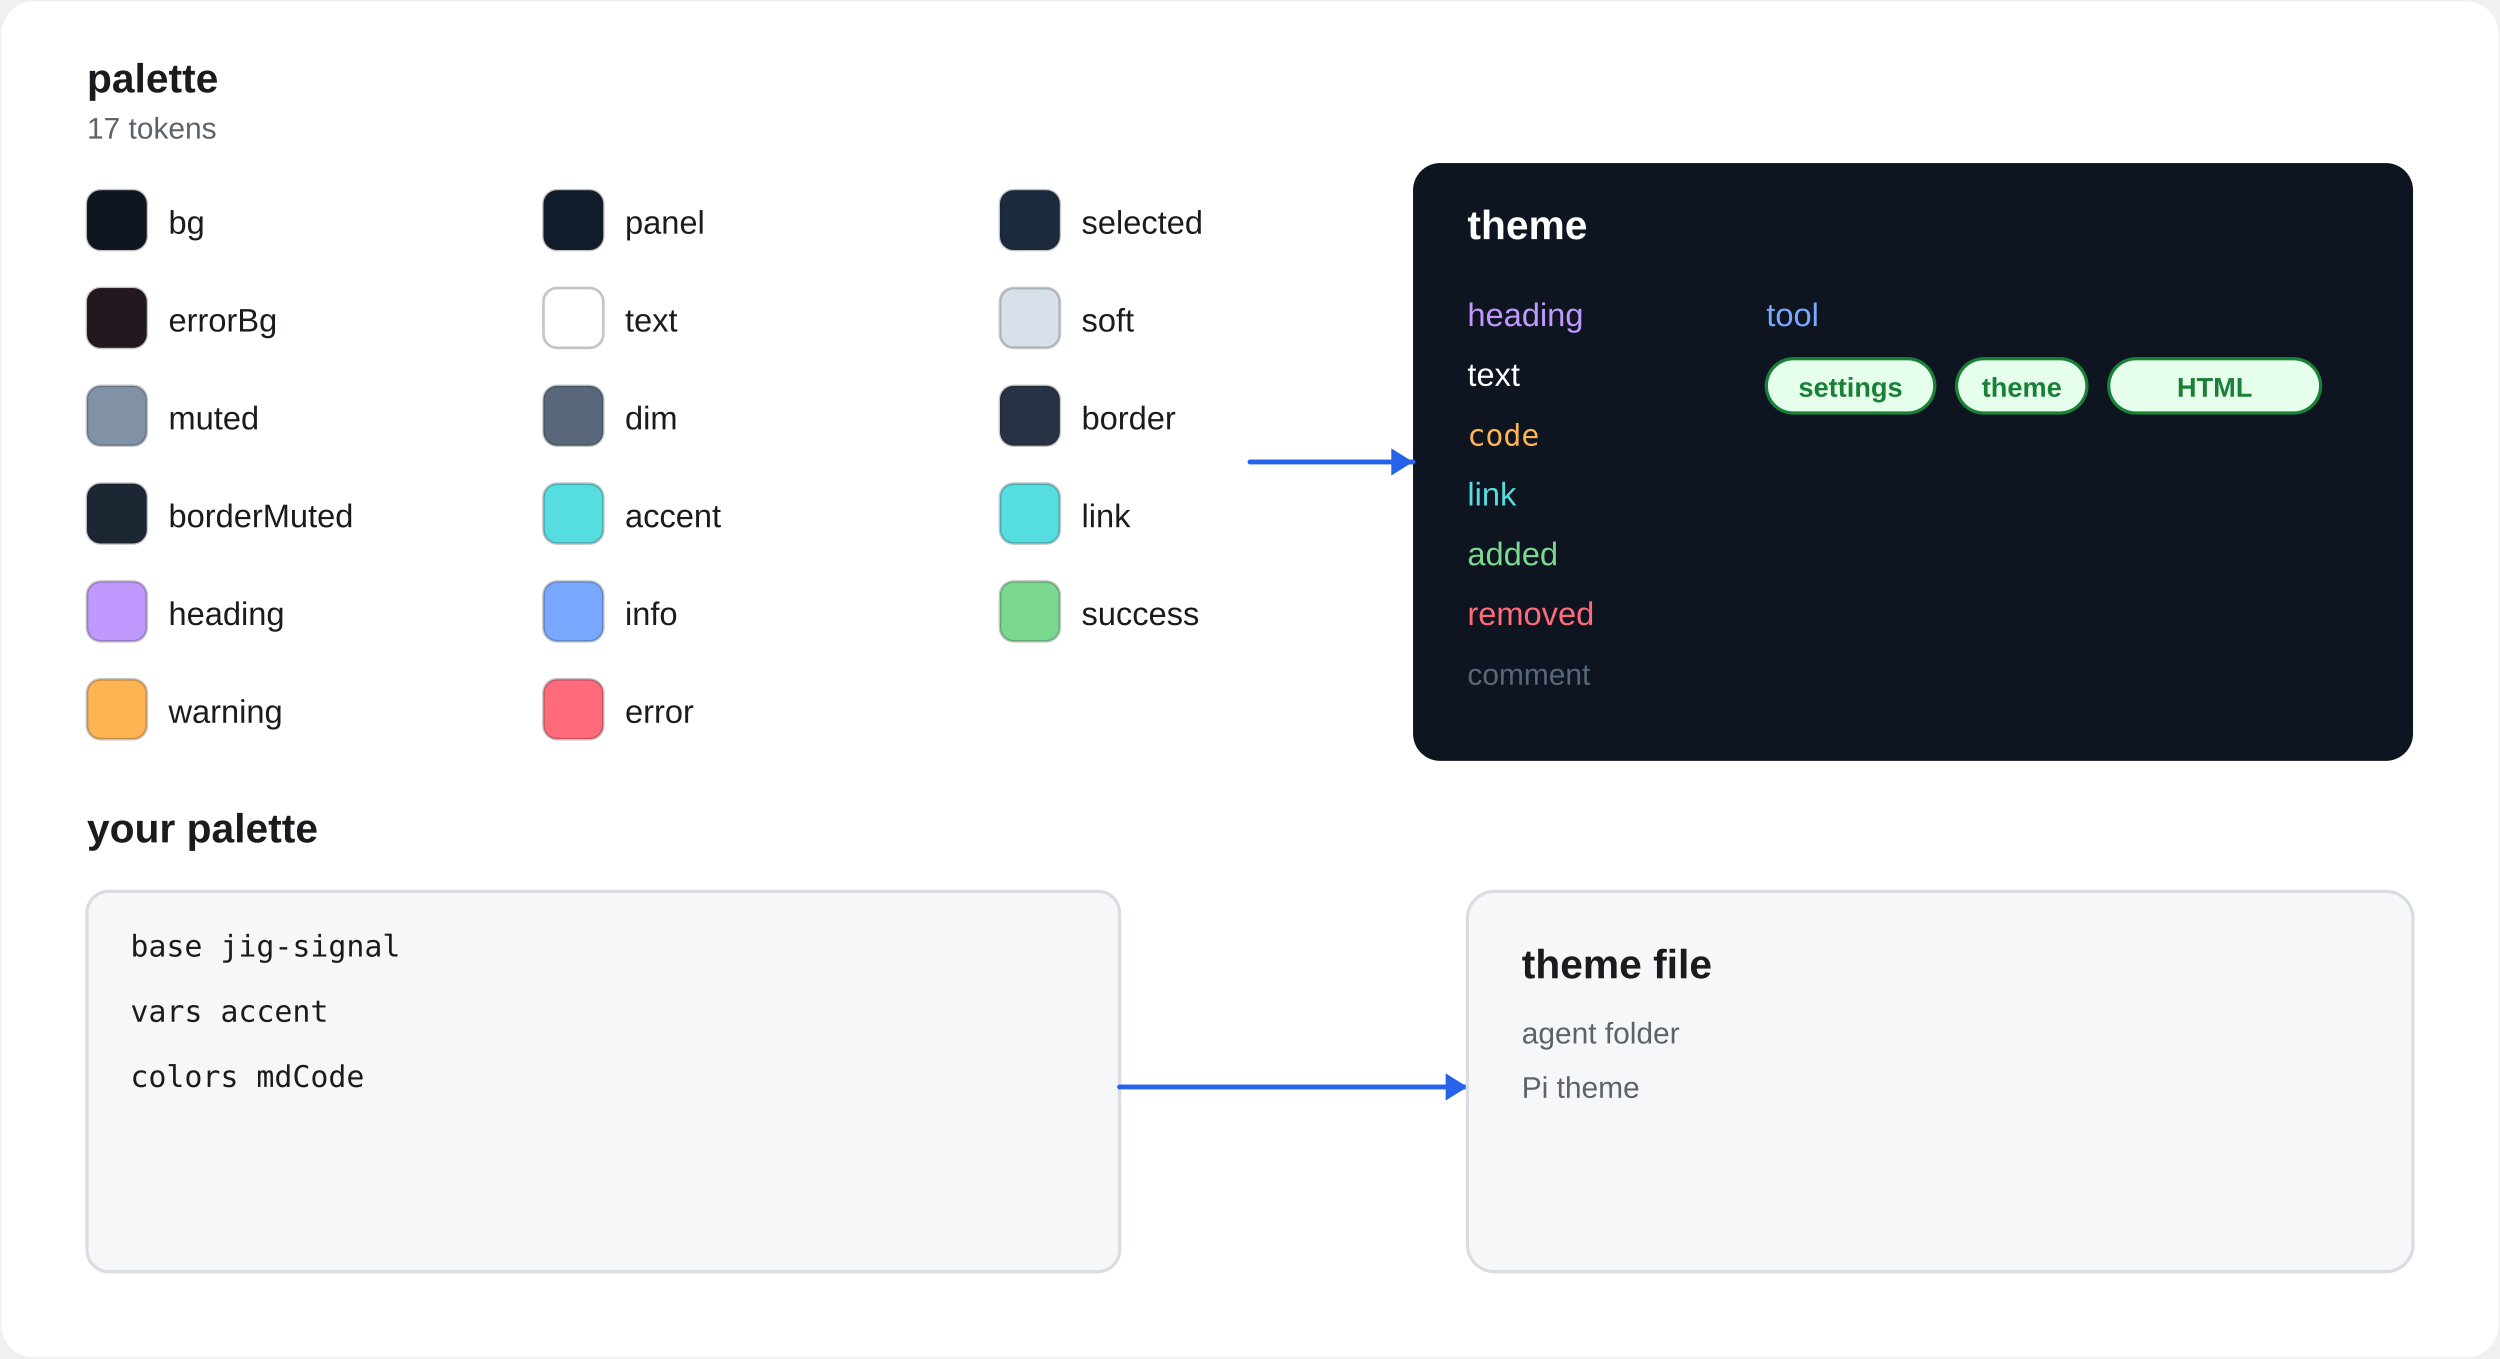
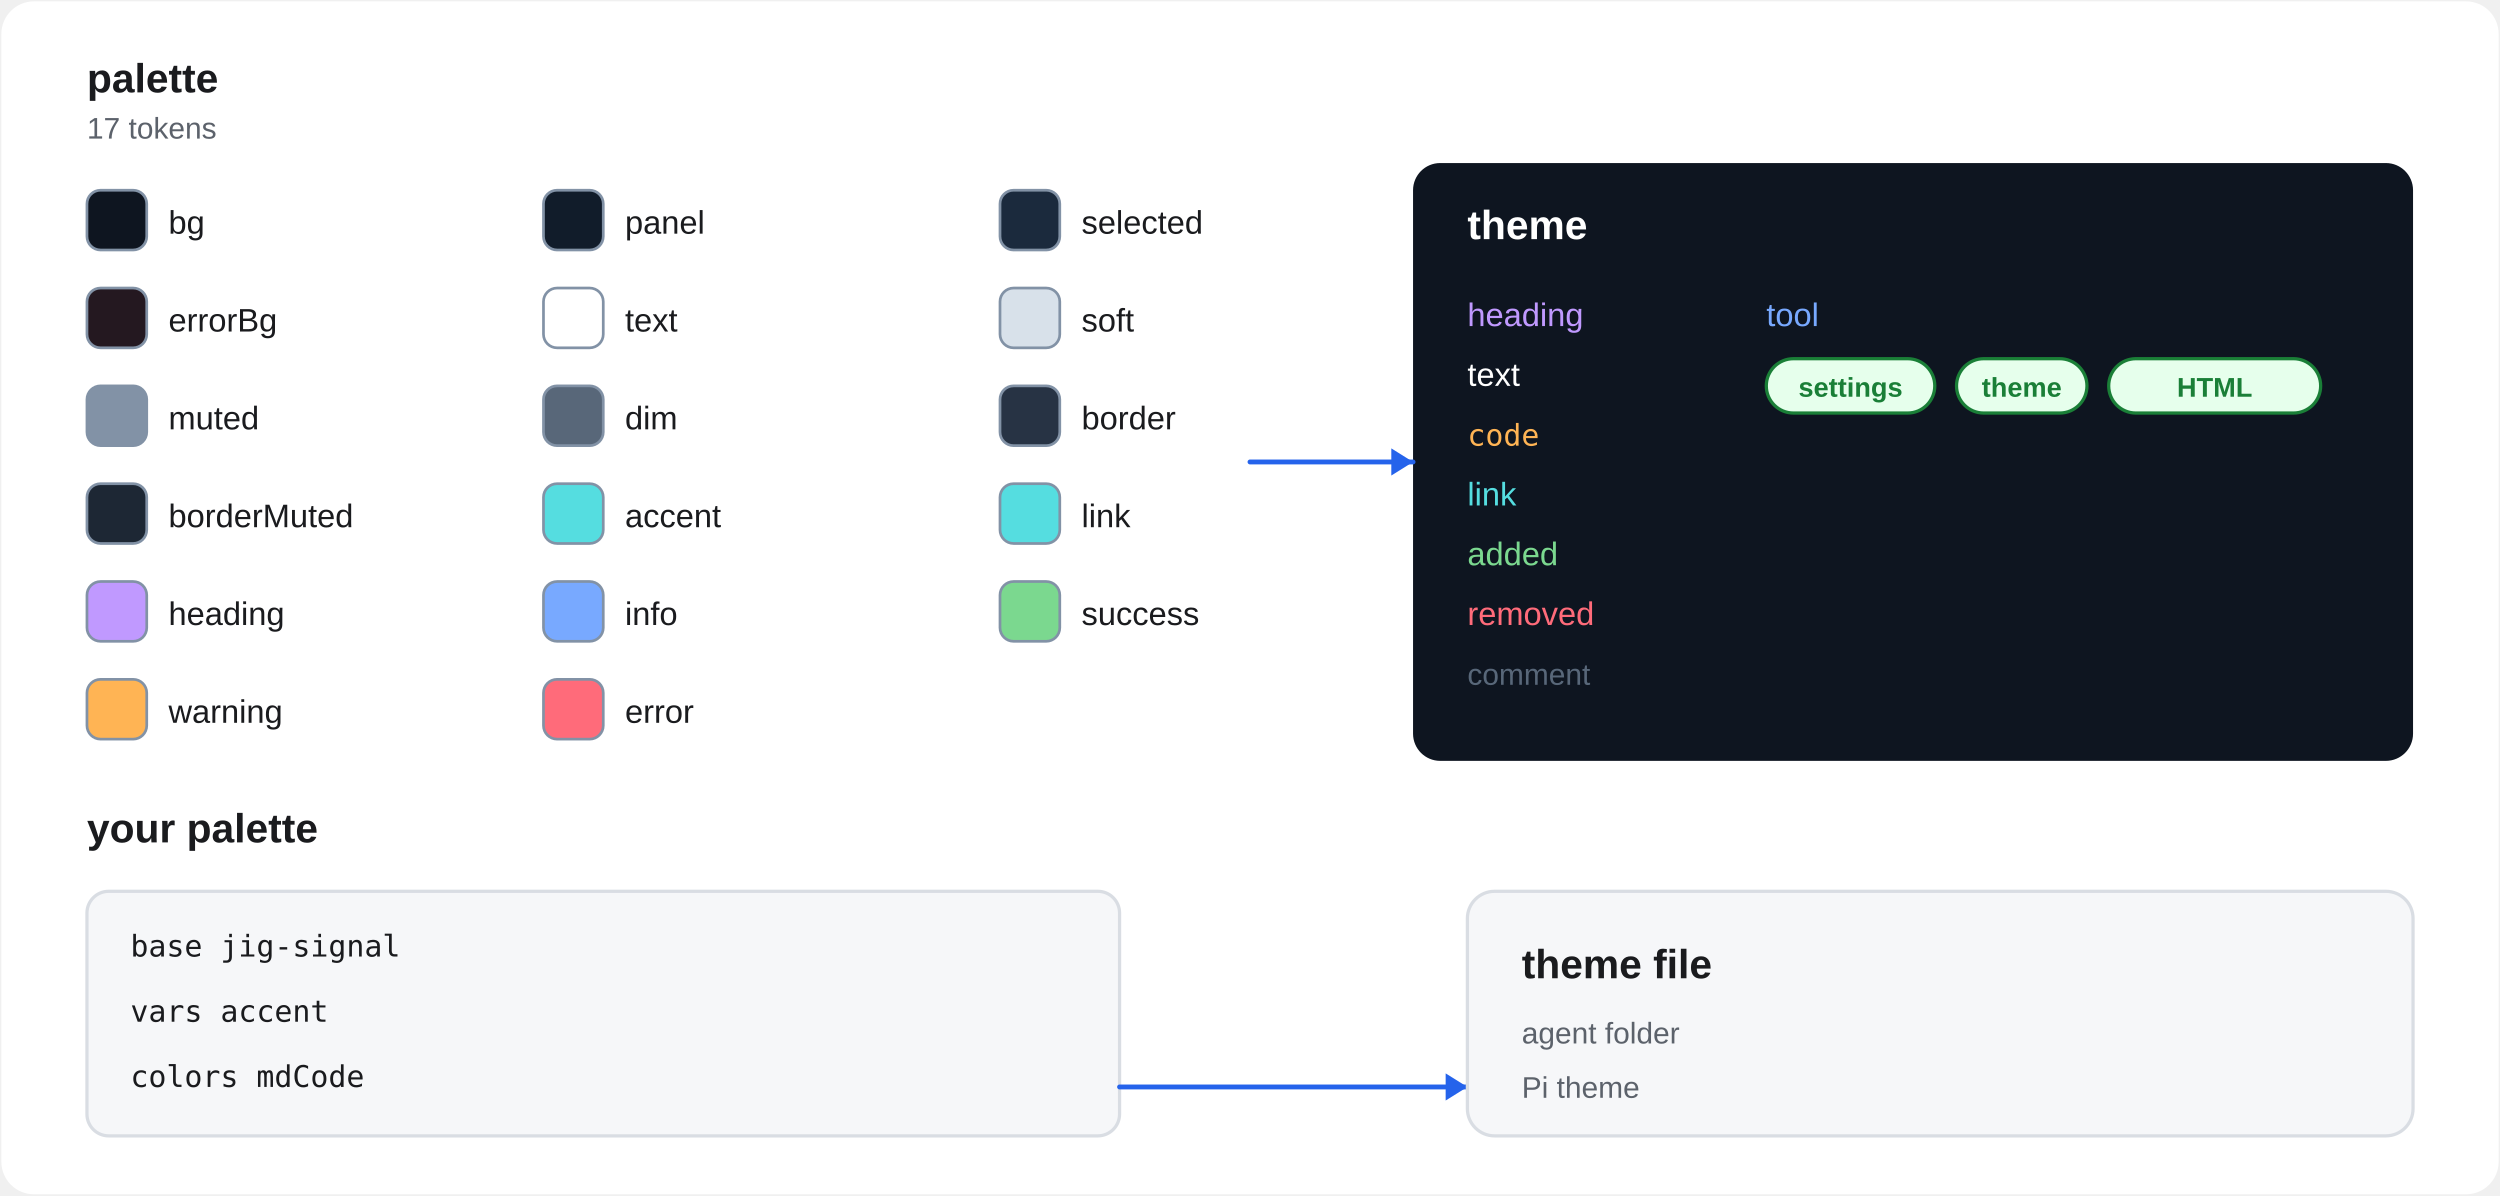
- <svg xmlns="http://www.w3.org/2000/svg" width="920" height="500" viewBox="0 0 920 500" role="img" aria-label="A palette sheet for jig-theme. Seventeen named colours, bg, panel, selected, errorBg, text, soft, muted, dim, border, borderMuted, accent, link, heading, info, success, warning and error, feed one theme used by Pi settings, the theme command and the HTML export. Your own palette in jig.json names a built-in base, changes a few vars and colors, and becomes a theme file in Pi's agent folder." font-family="IBM Plex Sans, Segoe UI, Arial, sans-serif">
+ <svg xmlns="http://www.w3.org/2000/svg" width="920" height="440" viewBox="0 0 920 440" role="img" aria-label="A palette sheet for jig-theme. Seventeen named colours, bg, panel, selected, errorBg, text, soft, muted, dim, border, borderMuted, accent, link, heading, info, success, warning and error, feed one theme used by Pi settings, the theme command and the HTML export. Your own palette in jig.json names a built-in base, changes a few vars and colors, and becomes a theme file in Pi's agent folder." font-family="IBM Plex Sans, Segoe UI, Arial, sans-serif">
  <style>
    .bg{fill:#ffffff}.panel{fill:#f6f7f9;stroke:#d9dde3;stroke-width:1.2}.code{fill:#f6f7f9;stroke:#d9dde3;stroke-width:1.2}.sample{fill:#0E1520}
    .title{fill:#1a1b1e;font-size:15px;font-weight:700}.label{fill:#1a1b1e;font-size:12px}.small{fill:#5c626b;font-size:11px}
    .accent{fill:none;stroke:#2563eb;stroke-width:1.8;stroke-linecap:round;stroke-linejoin:round}.arrow{fill:#2563eb}
    .mono{font-family:ui-monospace, SFMono-Regular, Menlo, Consolas, monospace;font-size:11px;fill:#1a1b1e}
    .chip{fill:#e6ffec;stroke:#1a7f37;stroke-width:1.2}.chip-text{fill:#1a7f37;font-size:10px;font-weight:700}
    @media (prefers-color-scheme: dark){
      .bg{fill:#111113}.panel{fill:#18181b;stroke:#2c2c31}.code{fill:#18181b;stroke:#2c2c31}
      .title{fill:#e7e7ea}.label{fill:#e7e7ea}.small{fill:#9a9aa2}.mono{fill:#e7e7ea}
      .accent{stroke:#7aa2f7}.arrow{fill:#7aa2f7}.chip{fill:#14251a;stroke:#6ccb8a}.chip-text{fill:#6ccb8a}
    }
  </style>
-   <rect class="bg" x="0.5" y="0.5" width="919" height="499" rx="12" />
+   <rect class="bg" x="0.5" y="0.5" width="919" height="439" rx="12" />
  <text class="title" x="32" y="34">palette</text>
  <text class="small" x="32" y="51">17 tokens</text>
-   <rect x="32" y="70" width="22" height="22" rx="5" fill="#0E1520" stroke="#1a1b1e" stroke-opacity=".25" />
+   <rect x="32" y="70" width="22" height="22" rx="5" fill="#0E1520" stroke="#8292A6" stroke-width="1" />
  <text class="label" x="62" y="86">bg</text>
-   <rect x="200" y="70" width="22" height="22" rx="5" fill="#111C2A" stroke="#1a1b1e" stroke-opacity=".25" />
+   <rect x="200" y="70" width="22" height="22" rx="5" fill="#111C2A" stroke="#8292A6" stroke-width="1" />
  <text class="label" x="230" y="86">panel</text>
-   <rect x="368" y="70" width="22" height="22" rx="5" fill="#1B2A3D" stroke="#1a1b1e" stroke-opacity=".25" />
+   <rect x="368" y="70" width="22" height="22" rx="5" fill="#1B2A3D" stroke="#8292A6" stroke-width="1" />
  <text class="label" x="398" y="86">selected</text>
-   <rect x="32" y="106" width="22" height="22" rx="5" fill="#241820" stroke="#1a1b1e" stroke-opacity=".25" />
+   <rect x="32" y="106" width="22" height="22" rx="5" fill="#241820" stroke="#8292A6" stroke-width="1" />
  <text class="label" x="62" y="122">errorBg</text>
-   <rect x="200" y="106" width="22" height="22" rx="5" fill="#FFFFFF" stroke="#1a1b1e" stroke-opacity=".25" />
+   <rect x="200" y="106" width="22" height="22" rx="5" fill="#FFFFFF" stroke="#8292A6" stroke-width="1" />
  <text class="label" x="230" y="122">text</text>
-   <rect x="368" y="106" width="22" height="22" rx="5" fill="#D8E1EA" stroke="#1a1b1e" stroke-opacity=".25" />
+   <rect x="368" y="106" width="22" height="22" rx="5" fill="#D8E1EA" stroke="#8292A6" stroke-width="1" />
  <text class="label" x="398" y="122">soft</text>
-   <rect x="32" y="142" width="22" height="22" rx="5" fill="#8292A6" stroke="#1a1b1e" stroke-opacity=".25" />
+   <rect x="32" y="142" width="22" height="22" rx="5" fill="#8292A6" stroke="#8292A6" stroke-width="1" />
  <text class="label" x="62" y="158">muted</text>
-   <rect x="200" y="142" width="22" height="22" rx="5" fill="#586779" stroke="#1a1b1e" stroke-opacity=".25" />
+   <rect x="200" y="142" width="22" height="22" rx="5" fill="#586779" stroke="#8292A6" stroke-width="1" />
  <text class="label" x="230" y="158">dim</text>
-   <rect x="368" y="142" width="22" height="22" rx="5" fill="#273344" stroke="#1a1b1e" stroke-opacity=".25" />
+   <rect x="368" y="142" width="22" height="22" rx="5" fill="#273344" stroke="#8292A6" stroke-width="1" />
  <text class="label" x="398" y="158">border</text>
-   <rect x="32" y="178" width="22" height="22" rx="5" fill="#1D2734" stroke="#1a1b1e" stroke-opacity=".25" />
+   <rect x="32" y="178" width="22" height="22" rx="5" fill="#1D2734" stroke="#8292A6" stroke-width="1" />
  <text class="label" x="62" y="194">borderMuted</text>
-   <rect x="200" y="178" width="22" height="22" rx="5" fill="#55DDE0" stroke="#1a1b1e" stroke-opacity=".25" />
+   <rect x="200" y="178" width="22" height="22" rx="5" fill="#55DDE0" stroke="#8292A6" stroke-width="1" />
  <text class="label" x="230" y="194">accent</text>
-   <rect x="368" y="178" width="22" height="22" rx="5" fill="#55DDE0" stroke="#1a1b1e" stroke-opacity=".25" />
+   <rect x="368" y="178" width="22" height="22" rx="5" fill="#55DDE0" stroke="#8292A6" stroke-width="1" />
  <text class="label" x="398" y="194">link</text>
-   <rect x="32" y="214" width="22" height="22" rx="5" fill="#C099FF" stroke="#1a1b1e" stroke-opacity=".25" />
+   <rect x="32" y="214" width="22" height="22" rx="5" fill="#C099FF" stroke="#8292A6" stroke-width="1" />
  <text class="label" x="62" y="230">heading</text>
-   <rect x="200" y="214" width="22" height="22" rx="5" fill="#78A9FF" stroke="#1a1b1e" stroke-opacity=".25" />
+   <rect x="200" y="214" width="22" height="22" rx="5" fill="#78A9FF" stroke="#8292A6" stroke-width="1" />
  <text class="label" x="230" y="230">info</text>
-   <rect x="368" y="214" width="22" height="22" rx="5" fill="#7BD88F" stroke="#1a1b1e" stroke-opacity=".25" />
+   <rect x="368" y="214" width="22" height="22" rx="5" fill="#7BD88F" stroke="#8292A6" stroke-width="1" />
  <text class="label" x="398" y="230">success</text>
-   <rect x="32" y="250" width="22" height="22" rx="5" fill="#FFB454" stroke="#1a1b1e" stroke-opacity=".25" />
+   <rect x="32" y="250" width="22" height="22" rx="5" fill="#FFB454" stroke="#8292A6" stroke-width="1" />
  <text class="label" x="62" y="266">warning</text>
-   <rect x="200" y="250" width="22" height="22" rx="5" fill="#FF6B7A" stroke="#1a1b1e" stroke-opacity=".25" />
+   <rect x="200" y="250" width="22" height="22" rx="5" fill="#FF6B7A" stroke="#8292A6" stroke-width="1" />
  <text class="label" x="230" y="266">error</text>
  <rect class="sample" x="520" y="60" width="368" height="220" rx="10" />
  <text class="title" x="540" y="88" style="fill:#FFFFFF">theme</text>
  <text class="label" x="540" y="120" style="fill:#C099FF">heading</text>
  <text class="label" x="540" y="142" style="fill:#FFFFFF">text</text>
  <text class="mono" x="540" y="164" style="fill:#FFB454">code</text>
  <text class="label" x="540" y="186" style="fill:#55DDE0">link</text>
  <text class="label" x="540" y="208" style="fill:#7BD88F">added</text>
  <text class="label" x="540" y="230" style="fill:#FF6B7A">removed</text>
  <text class="small" x="540" y="252" style="fill:#586779">comment</text>
  <text class="label" x="650" y="120" style="fill:#78A9FF">tool</text>
  <rect class="chip" x="650" y="132" width="62" height="20" rx="10" />
  <text class="chip-text" x="681" y="146" text-anchor="middle">settings</text>
  <rect class="chip" x="720" y="132" width="48" height="20" rx="10" />
  <text class="chip-text" x="744" y="146" text-anchor="middle">theme</text>
  <rect class="chip" x="776" y="132" width="78" height="20" rx="10" />
  <text class="chip-text" x="815" y="146" text-anchor="middle">HTML</text>
  <path class="accent" d="M460 170 H520" />
  <path class="arrow" d="M512 165 L520 170 L512 175 z" />
  <text class="title" x="32" y="310">your palette</text>
-   <rect class="code" x="32" y="328" width="380" height="140" rx="8" />
+   <rect class="code" x="32" y="328" width="380" height="90" rx="8" />
  <text class="mono" x="48" y="352">base jig-signal</text>
  <text class="mono" x="48" y="376">vars accent</text>
  <text class="mono" x="48" y="400">colors mdCode</text>
  <path class="accent" d="M412 400 H540" />
  <path class="arrow" d="M532 395 L540 400 L532 405 z" />
-   <rect class="panel" x="540" y="328" width="348" height="140" rx="10" />
+   <rect class="panel" x="540" y="328" width="348" height="90" rx="10" />
  <text class="title" x="560" y="360">theme file</text>
  <text class="small" x="560" y="384">agent folder</text>
  <text class="small" x="560" y="404">Pi theme</text>
</svg>
